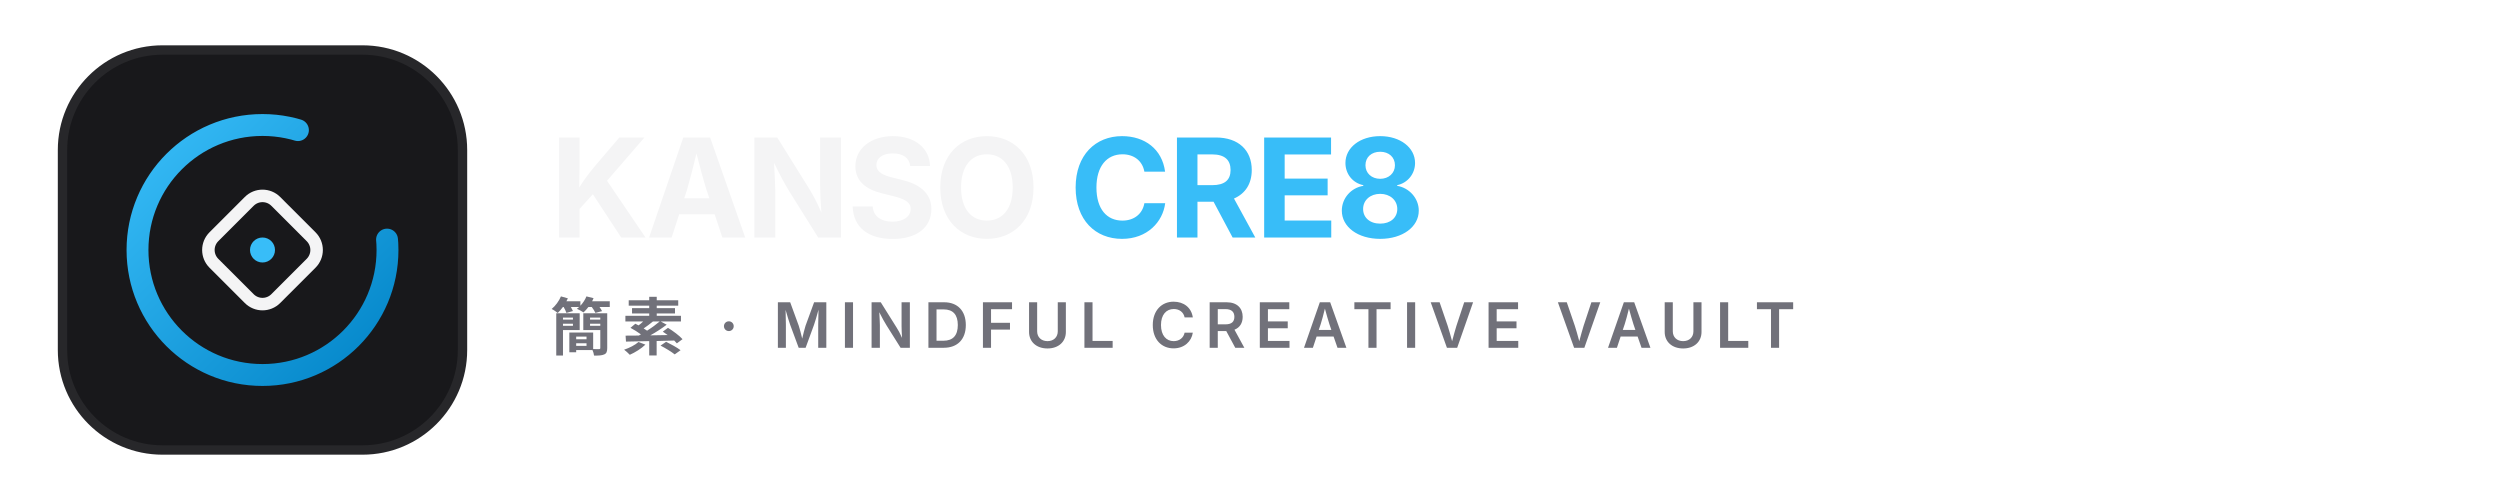
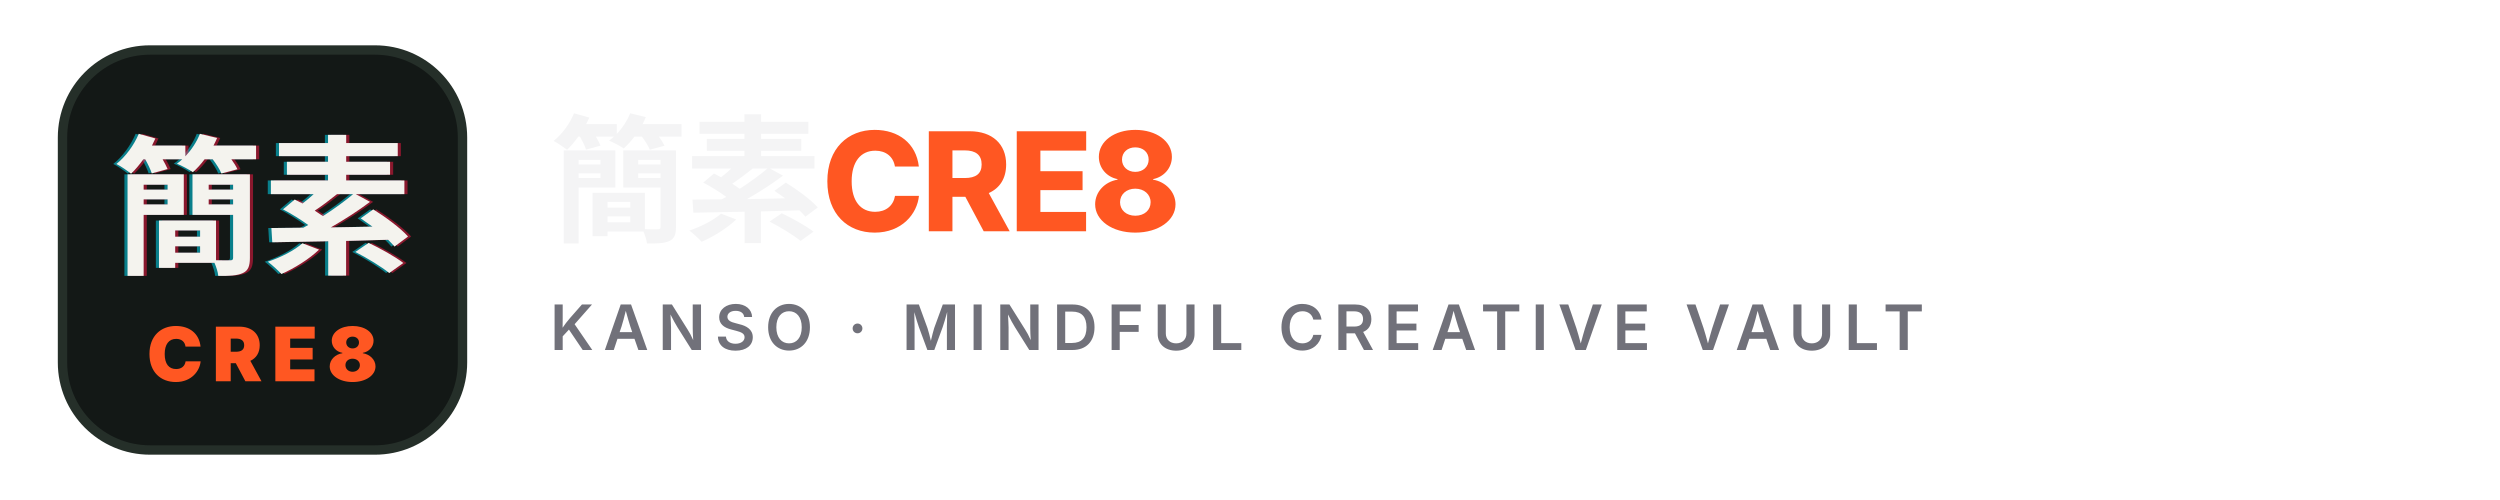
<svg xmlns="http://www.w3.org/2000/svg" viewBox="0 0 400 80" width="100%" height="100%">
-   <defs>
-     <linearGradient id="kansoLogoGrad" x1="0%" y1="0%" x2="100%" y2="100%">
-       <stop offset="0%" stop-color="#38BDF8" />
-       <stop offset="100%" stop-color="#0284C7" />
-     </linearGradient>
-   </defs>
  <g transform="translate(10, 8)">
-     <rect width="64" height="64" rx="16" fill="#18181B" stroke="#27272A" stroke-width="1.5" />
-     <circle cx="32" cy="32" r="20" fill="none" stroke="url(#kansoLogoGrad)" stroke-width="3.5" stroke-linecap="round" stroke-dasharray="100 24" />
-     <rect x="25" y="25" width="14" height="14" rx="3" transform="rotate(45 32 32)" fill="none" stroke="#F4F4F5" stroke-width="2" />
-     <circle cx="32" cy="32" r="2" fill="#38BDF8" />
+     <rect width="64" height="64" rx="14" fill="#131816" stroke="#252F29" stroke-width="1.5" />
+     <text x="31.5" y="34" text-anchor="middle" font-family="'Noto Sans JP', 'Hiragino Sans', 'Yu Gothic', sans-serif" font-weight="900" font-size="24" fill="#00E5FF" opacity="0.5">簡素</text>
+     <text x="32.5" y="34" text-anchor="middle" font-family="'Noto Sans JP', 'Hiragino Sans', 'Yu Gothic', sans-serif" font-weight="900" font-size="24" fill="#FF1744" opacity="0.5">簡素</text>
+     <text x="32" y="34" text-anchor="middle" font-family="'Noto Sans JP', 'Hiragino Sans', 'Yu Gothic', sans-serif" font-weight="900" font-size="24" fill="#F4F3EE">簡素</text>
+     <text x="32" y="53" text-anchor="middle" font-family="'Red Hat Display', 'Inter', sans-serif" font-weight="900" font-size="12" fill="#FF5722" letter-spacing="1.5">CRE8</text>
  </g>
-   <text x="88" y="38" font-family="-apple-system, BlinkMacSystemFont, 'Inter', 'Geist', sans-serif" font-size="22" font-weight="700" fill="#F4F4F5" letter-spacing="-0.5px">
-     KANSO <tspan fill="#38BDF8">CRE8</tspan>
+   <text x="88" y="37" font-family="'Red Hat Display', -apple-system, BlinkMacSystemFont, 'Inter', 'Geist', sans-serif" font-size="22" font-weight="800" fill="#F4F4F5" letter-spacing="-0.5px">
+     簡素<tspan fill="#FF5722">CRE8</tspan>
  </text>
  <text x="88" y="56" font-family="-apple-system, BlinkMacSystemFont, 'Inter', 'Geist', sans-serif" font-size="10" font-weight="600" fill="#71717A" letter-spacing="1.5px">
-     簡素 · MINDFUL CREATIVE VAULT
+     KANSO · MINDFUL CREATIVE VAULT
  </text>
</svg>
